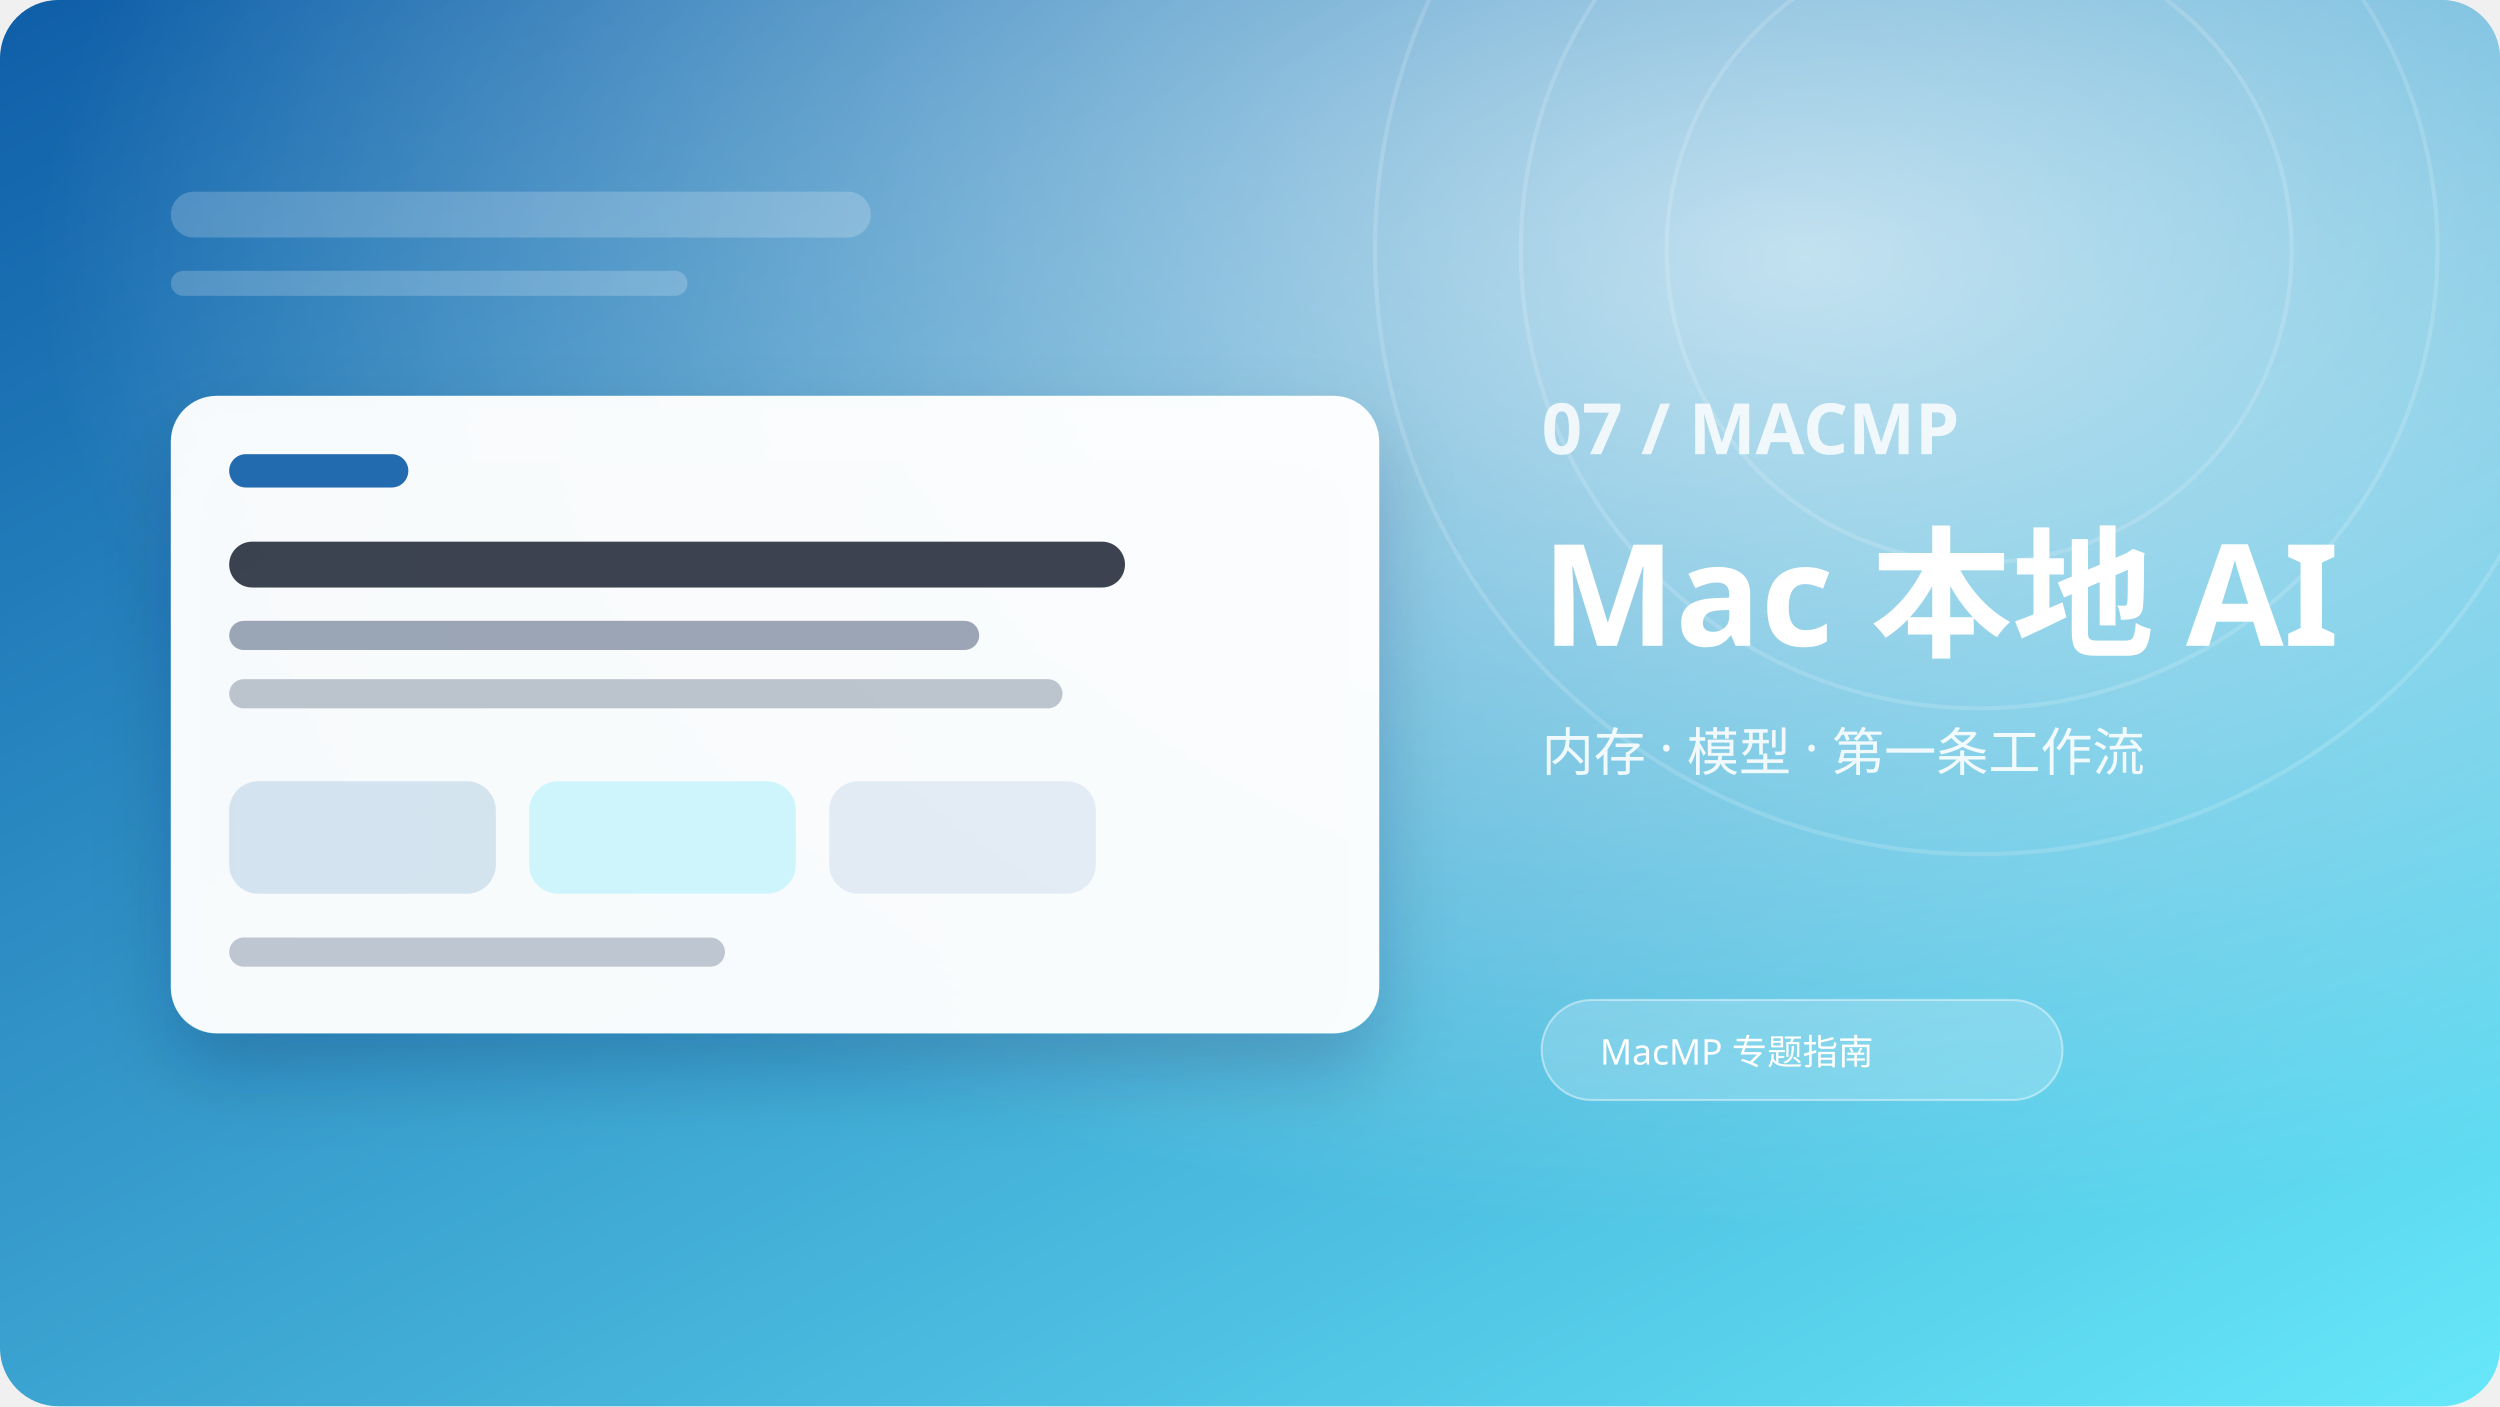
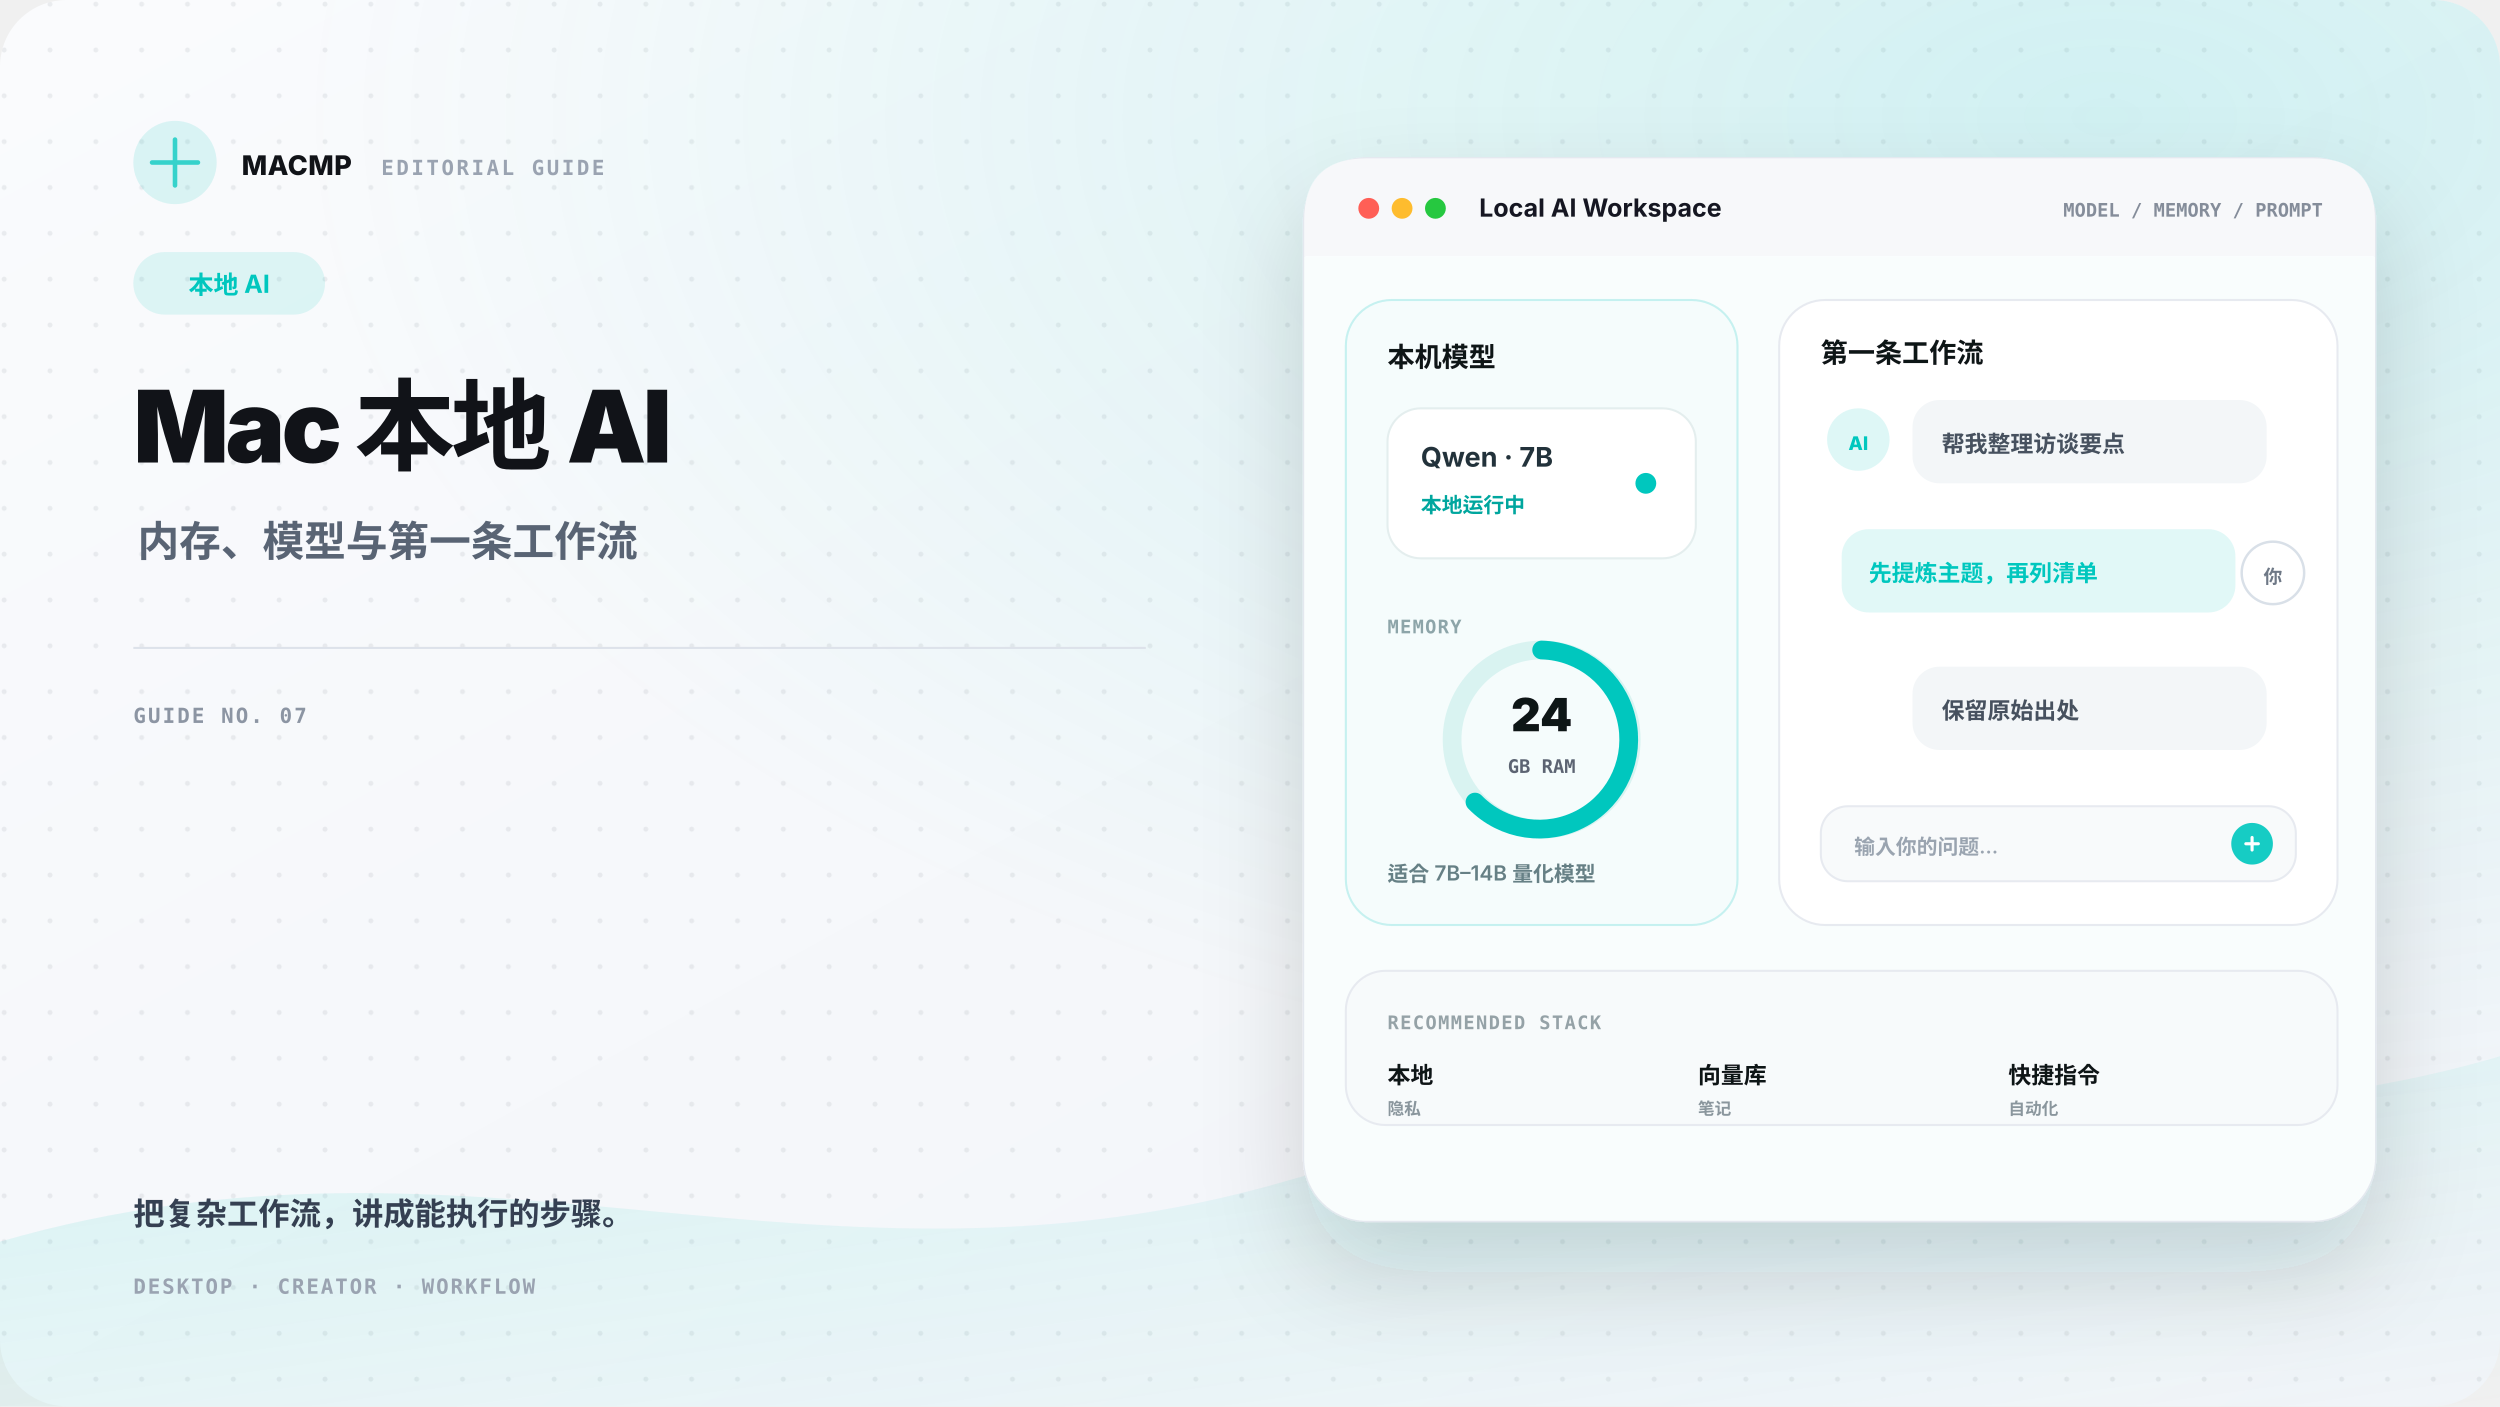
<svg xmlns="http://www.w3.org/2000/svg" viewBox="0 0 1200 675" role="img" aria-labelledby="title">
  <defs>
-     <linearGradient id="bg" x1="0" y1="0" x2="1" y2="1">
-       <stop offset="0" stop-color="#0f5ea8" />
-       <stop offset="1" stop-color="#67e8f9" />
+     <linearGradient id="page" x1="0" y1="0" x2="1" y2="1">
+       <stop stop-color="#FAFBFD" />
+       <stop offset="1" stop-color="#F1F4F8" />
    </linearGradient>
-     <radialGradient id="glow" cx="72%" cy="18%" r="70%">
-       <stop offset="0" stop-color="#ffffff" stop-opacity=".70" />
-       <stop offset="1" stop-color="#ffffff" stop-opacity="0" />
+     <radialGradient id="halo" cx="84%" cy="8%" r="72%">
+       <stop stop-color="#00C7BE" stop-opacity=".15" />
+       <stop offset="1" stop-color="#00C7BE" stop-opacity="0" />
    </radialGradient>
-     <filter id="shadow" x="-20%" y="-20%" width="140%" height="140%">
-       <feDropShadow dx="0" dy="18" stdDeviation="18" flood-color="#001b3d" flood-opacity=".20" />
+     <linearGradient id="accentWash" x1="0" y1="0" x2="1" y2="1">
+       <stop stop-color="#00C7BE" stop-opacity=".13" />
+       <stop offset="1" stop-color="#00C7BE" stop-opacity="0" />
+     </linearGradient>
+     <linearGradient id="mediaGradient" x1="0" y1="0" x2="1" y2="1">
+       <stop stop-color="#00C7BE" />
+       <stop offset=".52" stop-color="#7B5CFF" />
+       <stop offset="1" stop-color="#00D2C8" />
+     </linearGradient>
+     <filter id="shadow" x="-25%" y="-20%" width="160%" height="170%">
+       <feDropShadow dx="0" dy="24" stdDeviation="24" flood-color="#182033" flood-opacity=".16" />
    </filter>
+     <pattern id="dots" width="22" height="22" patternUnits="userSpaceOnUse">
+       <circle cx="2" cy="2" r="1.2" fill="#172033" fill-opacity=".07" />
+     </pattern>
+     <clipPath id="windowClip">
+       <rect x="626" y="76" width="514" height="510" rx="30" />
+     </clipPath>
  </defs>
-   <rect width="1200" height="675" rx="28" fill="url(#bg)" />
-   <rect width="1200" height="675" rx="28" fill="url(#glow)" />
-   <g opacity=".16" fill="none" stroke="#fff" stroke-width="2">
-     <circle cx="950" cy="120" r="150" />
-     <circle cx="950" cy="120" r="220" />
-     <circle cx="950" cy="120" r="290" />
+   <rect width="1200" height="675" rx="32" fill="url(#page)" />
+   <rect width="1200" height="675" rx="32" fill="url(#dots)" />
+   <rect width="1200" height="675" rx="32" fill="url(#halo)" />
+   <path d="M0 596 C228 530 393 632 617 567 C823 507 1017 561 1200 507 V675 H0Z" fill="url(#accentWash)" />
+   <g transform="translate(64 58)">
+     <g>
+       <circle cx="20" cy="20" r="20" fill="#00C7BE" fill-opacity=".13" />
+       <path d="M20 9 L20 31 M9 20 L31 20" stroke="#00C7BE" stroke-width="2.2" stroke-linecap="round" opacity=".75" />
+     </g>
+     <text x="52" y="26" font-family="-apple-system,BlinkMacSystemFont,'PingFang SC','Hiragino Sans GB','Helvetica Neue',sans-serif" font-size="13" font-weight="800" fill="#111318" letter-spacing=".2">MACMP</text>
+     <text x="119" y="26" font-family="'SFMono-Regular',Menlo,Monaco,monospace" font-size="10" font-weight="700" fill="#9AA3B1" letter-spacing="1.2">EDITORIAL GUIDE</text>
+     <rect x="0" y="63" width="92" height="30" rx="15" fill="#00C7BE" fill-opacity=".12" />
+     <text x="46" y="83" font-family="-apple-system,BlinkMacSystemFont,'PingFang SC','Hiragino Sans GB','Helvetica Neue',sans-serif" font-size="12" font-weight="750" fill="#00C7BE" text-anchor="middle">本地 AI</text>
+     <text x="0" y="164" font-family="-apple-system,BlinkMacSystemFont,'PingFang SC','Hiragino Sans GB','Helvetica Neue',sans-serif" font-size="48" font-weight="850" fill="#111318" letter-spacing="-1.7">Mac 本地 AI</text>
+     <text x="2" y="209" font-family="-apple-system,BlinkMacSystemFont,'PingFang SC','Hiragino Sans GB','Helvetica Neue',sans-serif" font-size="20" font-weight="550" fill="#596474">内存、模型与第一条工作流</text>
+     <line x1="0" y1="253" x2="486" y2="253" stroke="#DDE2EA" stroke-width="1" />
+     <text x="0" y="289" font-family="'SFMono-Regular',Menlo,Monaco,monospace" font-size="10" font-weight="750" fill="#8C95A3" letter-spacing="1">GUIDE NO. 07</text>
+     <text x="0" y="530" font-family="-apple-system,BlinkMacSystemFont,'PingFang SC','Hiragino Sans GB','Helvetica Neue',sans-serif" font-size="15" font-weight="650" fill="#354052">把复杂工作流，讲成能执行的步骤。</text>
+     <text x="0" y="563" font-family="'SFMono-Regular',Menlo,Monaco,monospace" font-size="10" font-weight="700" fill="#9AA3B1" letter-spacing=".9">DESKTOP · CREATOR · WORKFLOW</text>
  </g>
-   <g opacity=".20" fill="#fff">
-     <rect x="82" y="92" width="336" height="22" rx="11" />
-     <rect x="82" y="130" width="248" height="12" rx="6" />
-   </g>
-   <g filter="url(#shadow)" transform="translate(82 190)">
-     <rect width="580" height="306" rx="22" fill="#fff" fill-opacity=".96" />
-     <rect x="28" y="28" width="86" height="16" rx="8" fill="#0f5ea8" opacity=".92" />
-     <rect x="28" y="70" width="430" height="22" rx="11" fill="#18212f" opacity=".84" />
-     <rect x="28" y="108" width="360" height="14" rx="7" fill="#8a95a8" opacity=".84" />
-     <rect x="28" y="136" width="400" height="14" rx="7" fill="#8a95a8" opacity=".55" />
-     <rect x="28" y="185" width="128" height="54" rx="14" fill="#0f5ea8" opacity=".16" />
-     <rect x="172" y="185" width="128" height="54" rx="14" fill="#67e8f9" opacity=".30" />
-     <rect x="316" y="185" width="128" height="54" rx="14" fill="#0f5ea8" opacity=".10" />
-     <rect x="28" y="260" width="238" height="14" rx="7" fill="#8a95a8" opacity=".52" />
-   </g>
-   <g transform="translate(740 218)" fill="#fff">
-     <text x="0" y="0" font-family="PingFang SC,Hiragino Sans GB,sans-serif" font-size="34" font-weight="600" opacity=".82">07 / MACMP</text>
-     <text x="0" y="92" font-family="PingFang SC,Hiragino Sans GB,sans-serif" font-size="68" font-weight="700">Mac 本地 AI</text>
-     <text x="0" y="152" font-family="PingFang SC,Hiragino Sans GB,sans-serif" font-size="25" opacity=".88">内存 · 模型 · 第一条工作流</text>
-   </g>
-   <g transform="translate(740 480)">
-     <rect width="250" height="48" rx="24" fill="#fff" fill-opacity=".18" stroke="#fff" stroke-opacity=".44" />
-     <text x="28" y="31" font-family="PingFang SC,Hiragino Sans GB,sans-serif" font-size="17" fill="#fff">MacMP 专题指南</text>
+   <g filter="url(#shadow)">
+     <rect x="626" y="76" width="514" height="510" rx="30" fill="#FFFFFF" stroke="#E4E8EF" stroke-width="1.2" />
+     <path d="M626 106 Q626 76 656 76 H1110 Q1140 76 1140 106 V123 H626 Z" fill="#F7F8FA" />
+     <circle cx="657" cy="100" r="5" fill="#FF5F57" fill-opacity="1" stroke="none" stroke-opacity="1" stroke-width="1" />
+     <circle cx="673" cy="100" r="5" fill="#FEBC2E" fill-opacity="1" stroke="none" stroke-opacity="1" stroke-width="1" />
+     <circle cx="689" cy="100" r="5" fill="#28C840" fill-opacity="1" stroke="none" stroke-opacity="1" stroke-width="1" />
+     <text x="710" y="104" font-family="-apple-system,BlinkMacSystemFont,'PingFang SC','Hiragino Sans GB','Helvetica Neue',sans-serif" font-size="12" font-weight="700" fill="#151922">Local AI Workspace</text>
+     <text x="1115" y="104" font-family="'SFMono-Regular',Menlo,Monaco,monospace" font-size="9" font-weight="700" fill="#858D9A" text-anchor="end">MODEL  /  MEMORY  /  PROMPT</text>
+     <g clip-path="url(#windowClip)">
+       <rect x="626" y="123" width="514" height="463" fill="#FFFFFF" />
+       <rect x="626" y="123" width="514" height="463" fill="#00C7BE" fill-opacity=".025" />
+       <rect x="646" y="144" width="188" height="300" rx="22" fill="#F5FCFC" fill-opacity="1" stroke="#00C7BE" stroke-opacity="0.2" stroke-width="1" />
+       <text x="666" y="176" font-family="-apple-system,BlinkMacSystemFont,'PingFang SC','Hiragino Sans GB','Helvetica Neue',sans-serif" font-size="13" font-weight="750" fill="#111318" fill-opacity="1" text-anchor="start">本机模型</text>
+       <rect x="666" y="196" width="148" height="72" rx="16" fill="#FFFFFF" fill-opacity="1" stroke="#E4EEEE" stroke-opacity="1" stroke-width="1" />
+       <text x="682" y="224" font-family="-apple-system,BlinkMacSystemFont,'PingFang SC','Hiragino Sans GB','Helvetica Neue',sans-serif" font-size="13" font-weight="750" fill="#24333A" fill-opacity="1" text-anchor="start">Qwen · 7B</text>
+       <text x="682" y="246" font-family="-apple-system,BlinkMacSystemFont,'PingFang SC','Hiragino Sans GB','Helvetica Neue',sans-serif" font-size="10" font-weight="650" fill="#00A69E" fill-opacity="1" text-anchor="start">本地运行中</text>
+       <circle cx="790" cy="232" r="5" fill="#00C7BE" fill-opacity="1" stroke="none" stroke-opacity="1" stroke-width="1" />
+       <text x="666" y="304" font-family="'SFMono-Regular',Menlo,Monaco,monospace" font-size="9" font-weight="800" fill="#8DA5A9" fill-opacity="1" text-anchor="start" letter-spacing="0.6">MEMORY</text>
+       <circle cx="740" cy="355" r="43" fill="none" fill-opacity="1" stroke="#D9F3F1" stroke-opacity="1" stroke-width="9" />
+       <path d="M740 312 A43 43 0 1 1 708 385" fill="none" stroke="#00C7BE" stroke-width="9" stroke-linecap="round" />
+       <text x="740" y="351" font-family="-apple-system,BlinkMacSystemFont,'PingFang SC','Hiragino Sans GB','Helvetica Neue',sans-serif" font-size="22" font-weight="850" fill="#111318" fill-opacity="1" text-anchor="middle">24</text>
+       <text x="740" y="371" font-family="'SFMono-Regular',Menlo,Monaco,monospace" font-size="9" font-weight="700" fill="#5B6472" fill-opacity="1" text-anchor="middle">GB RAM</text>
+       <text x="666" y="423" font-family="-apple-system,BlinkMacSystemFont,'PingFang SC','Hiragino Sans GB','Helvetica Neue',sans-serif" font-size="10" font-weight="600" fill="#668085" fill-opacity="1" text-anchor="start">适合 7B–14B 量化模型</text>
+       <rect x="854" y="144" width="268" height="300" rx="22" fill="#FFFFFF" fill-opacity="1" stroke="#E7EAF0" stroke-opacity="1" stroke-width="1" />
+       <text x="874" y="174" font-family="-apple-system,BlinkMacSystemFont,'PingFang SC','Hiragino Sans GB','Helvetica Neue',sans-serif" font-size="13" font-weight="750" fill="#111318" fill-opacity="1" text-anchor="start">第一条工作流</text>
+       <circle cx="892" cy="211" r="15" fill="#00C7BE" fill-opacity="0.13" stroke="none" stroke-opacity="1" stroke-width="1" />
+       <text x="892" y="216" font-family="-apple-system,BlinkMacSystemFont,'PingFang SC','Hiragino Sans GB','Helvetica Neue',sans-serif" font-size="9" font-weight="800" fill="#00C7BE" fill-opacity="1" text-anchor="middle">AI</text>
+       <rect x="918" y="192" width="170" height="40" rx="13" fill="#F3F6F8" fill-opacity="1" stroke="none" stroke-opacity="1" stroke-width="1" />
+       <text x="932" y="217" font-family="-apple-system,BlinkMacSystemFont,'PingFang SC','Hiragino Sans GB','Helvetica Neue',sans-serif" font-size="11" font-weight="600" fill="#46515E" fill-opacity="1" text-anchor="start">帮我整理访谈要点</text>
+       <circle cx="1091" cy="275" r="15" fill="#FFFFFF" fill-opacity="1" stroke="#D9E0E8" stroke-opacity="1" stroke-width="1.2" />
+       <text x="1091" y="280" font-family="-apple-system,BlinkMacSystemFont,'PingFang SC','Hiragino Sans GB','Helvetica Neue',sans-serif" font-size="9" font-weight="750" fill="#6E7886" fill-opacity="1" text-anchor="middle">你</text>
+       <rect x="884" y="254" width="189" height="40" rx="13" fill="#00C7BE" fill-opacity="0.12" stroke="none" stroke-opacity="1" stroke-width="1" />
+       <text x="897" y="279" font-family="-apple-system,BlinkMacSystemFont,'PingFang SC','Hiragino Sans GB','Helvetica Neue',sans-serif" font-size="11" font-weight="650" fill="#00C7BE" fill-opacity="1" text-anchor="start">先提炼主题，再列清单</text>
+       <rect x="918" y="320" width="170" height="40" rx="13" fill="#F3F6F8" fill-opacity="1" stroke="none" stroke-opacity="1" stroke-width="1" />
+       <text x="932" y="345" font-family="-apple-system,BlinkMacSystemFont,'PingFang SC','Hiragino Sans GB','Helvetica Neue',sans-serif" font-size="11" font-weight="600" fill="#46515E" fill-opacity="1" text-anchor="start">保留原始出处</text>
+       <rect x="874" y="387" width="228" height="36" rx="13" fill="#F8FAFB" fill-opacity="1" stroke="#E7EAF0" stroke-opacity="1" stroke-width="1" />
+       <text x="890" y="410" font-family="-apple-system,BlinkMacSystemFont,'PingFang SC','Hiragino Sans GB','Helvetica Neue',sans-serif" font-size="10" font-weight="550" fill="#9AA4B0" fill-opacity="1" text-anchor="start">输入你的问题…</text>
+       <circle cx="1081" cy="405" r="10" fill="#00C7BE" fill-opacity="0.9" stroke="none" stroke-opacity="1" stroke-width="1" />
+       <path d="M1078 405 h6 m-3 -3 v6" stroke="#fff" stroke-width="1.5" stroke-linecap="round" />
+       <rect x="646" y="466" width="476" height="74" rx="19" fill="#F7FAFB" fill-opacity="1" stroke="#E7EAF0" stroke-opacity="1" stroke-width="1" />
+       <text x="666" y="494" font-family="'SFMono-Regular',Menlo,Monaco,monospace" font-size="9" font-weight="800" fill="#95A2A7" fill-opacity="1" text-anchor="start" letter-spacing="0.65">RECOMMENDED STACK</text>
+       <text x="666" y="520" font-family="-apple-system,BlinkMacSystemFont,'PingFang SC','Hiragino Sans GB','Helvetica Neue',sans-serif" font-size="11" font-weight="700" fill="#111318" fill-opacity="1" text-anchor="start">本地</text>
+       <text x="666" y="535" font-family="-apple-system,BlinkMacSystemFont,'PingFang SC','Hiragino Sans GB','Helvetica Neue',sans-serif" font-size="8" font-weight="600" fill="#8A969D" fill-opacity="1" text-anchor="start">隐私</text>
+       <text x="815" y="520" font-family="-apple-system,BlinkMacSystemFont,'PingFang SC','Hiragino Sans GB','Helvetica Neue',sans-serif" font-size="11" font-weight="700" fill="#111318" fill-opacity="1" text-anchor="start">向量库</text>
+       <text x="815" y="535" font-family="-apple-system,BlinkMacSystemFont,'PingFang SC','Hiragino Sans GB','Helvetica Neue',sans-serif" font-size="8" font-weight="600" fill="#8A969D" fill-opacity="1" text-anchor="start">笔记</text>
+       <text x="964" y="520" font-family="-apple-system,BlinkMacSystemFont,'PingFang SC','Hiragino Sans GB','Helvetica Neue',sans-serif" font-size="11" font-weight="700" fill="#111318" fill-opacity="1" text-anchor="start">快捷指令</text>
+       <text x="964" y="535" font-family="-apple-system,BlinkMacSystemFont,'PingFang SC','Hiragino Sans GB','Helvetica Neue',sans-serif" font-size="8" font-weight="600" fill="#8A969D" fill-opacity="1" text-anchor="start">自动化</text>
+     </g>
  </g>
</svg>
